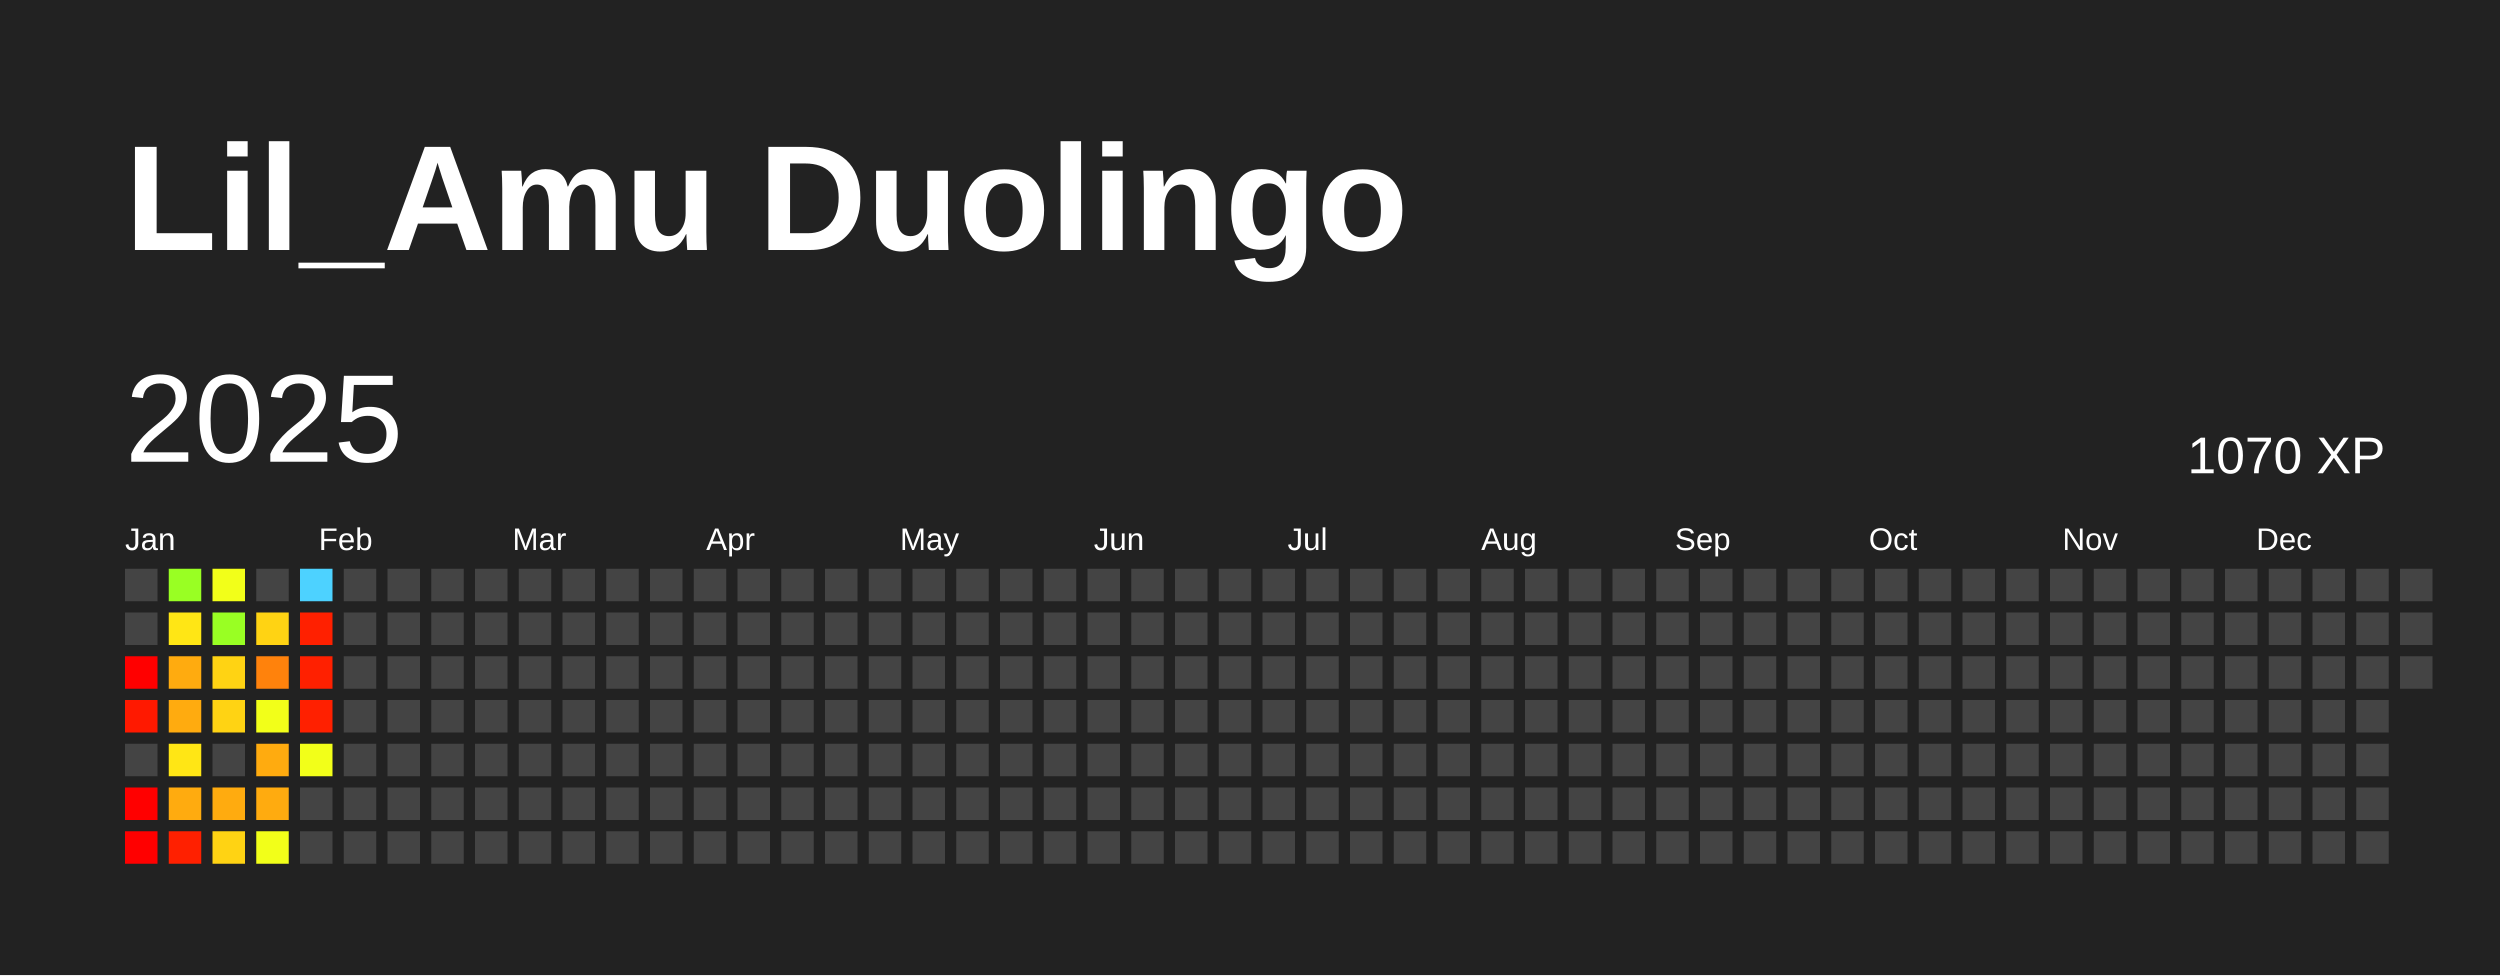
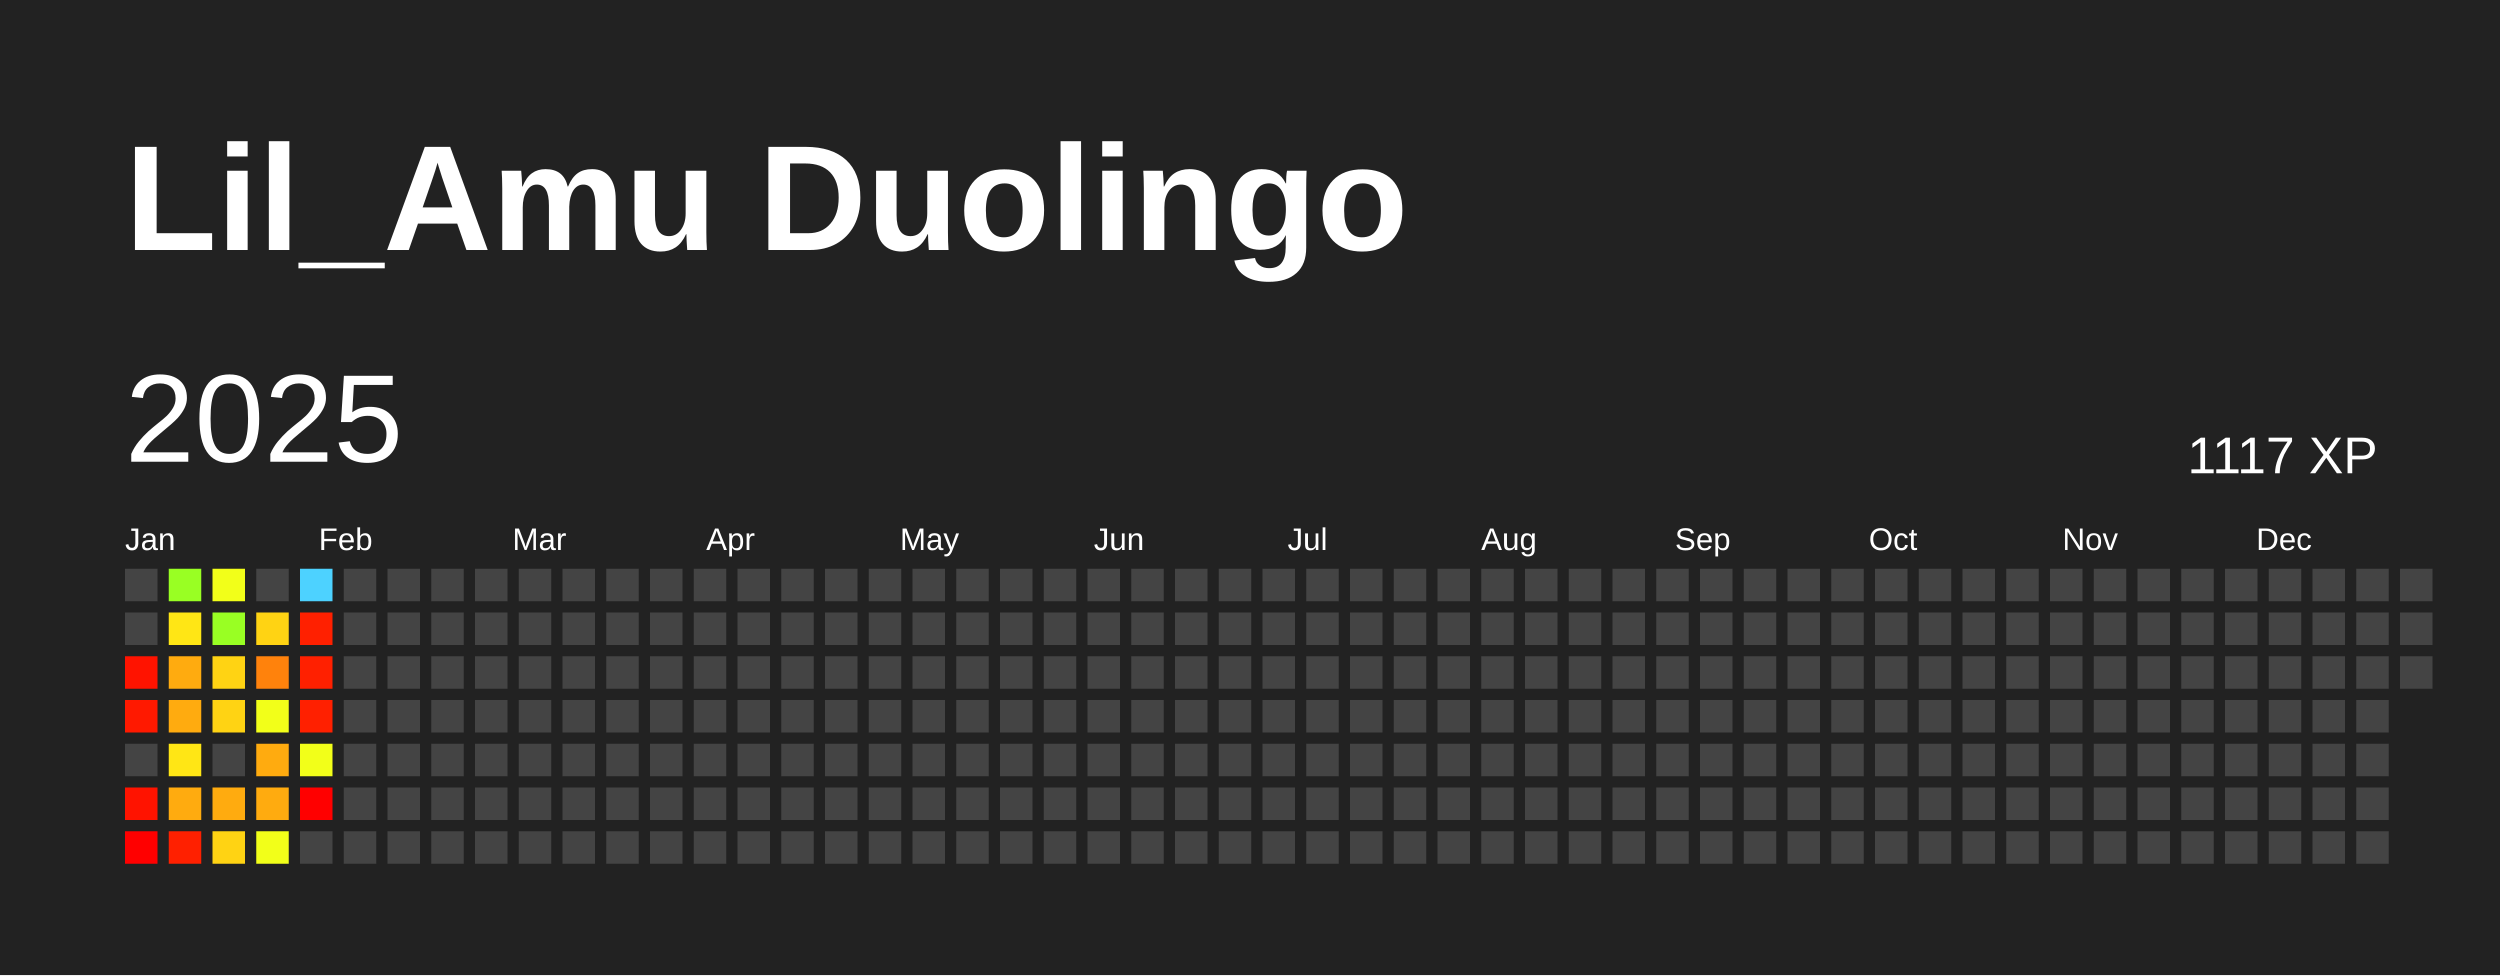
<svg xmlns="http://www.w3.org/2000/svg" baseProfile="full" height="78mm" version="1.1" viewBox="0,0,200,78" width="200mm">
  <defs />
  <rect fill="#222222" height="78" width="200" x="0" y="0" />
  <text fill="#FFFFFF" style="font-size:12px; font-family:Arial; font-weight:bold;" x="10" y="20">Lil_Amu Duolingo</text>
  <text dominant-baseline="hanging" fill="#FFFFFF" style="font-size:10.0px; font-family:Arial;" x="10" y="30">2025</text>
-   <text dominant-baseline="hanging" fill="#FFFFFF" style="font-size:4.125px; font-family:Arial;" x="175" y="35">1070 XP</text>
+   <text dominant-baseline="hanging" fill="#FFFFFF" style="font-size:4.125px; font-family:Arial;" x="175" y="35">1117 XP</text>
  <text fill="#FFFFFF" style="font-size:2.5px; font-family:Arial" x="10.0" y="44">Jan</text>
  <text fill="#FFFFFF" style="font-size:2.5px; font-family:Arial" x="25.5" y="44">Feb</text>
  <text fill="#FFFFFF" style="font-size:2.5px; font-family:Arial" x="41.0" y="44">Mar</text>
  <text fill="#FFFFFF" style="font-size:2.5px; font-family:Arial" x="56.5" y="44">Apr</text>
  <text fill="#FFFFFF" style="font-size:2.5px; font-family:Arial" x="72.0" y="44">May</text>
  <text fill="#FFFFFF" style="font-size:2.5px; font-family:Arial" x="87.5" y="44">Jun</text>
  <text fill="#FFFFFF" style="font-size:2.5px; font-family:Arial" x="103.0" y="44">Jul</text>
  <text fill="#FFFFFF" style="font-size:2.5px; font-family:Arial" x="118.5" y="44">Aug</text>
  <text fill="#FFFFFF" style="font-size:2.5px; font-family:Arial" x="134.0" y="44">Sep</text>
  <text fill="#FFFFFF" style="font-size:2.5px; font-family:Arial" x="149.5" y="44">Oct</text>
  <text fill="#FFFFFF" style="font-size:2.5px; font-family:Arial" x="165.0" y="44">Nov</text>
  <text fill="#FFFFFF" style="font-size:2.5px; font-family:Arial" x="180.5" y="44">Dec</text>
  <rect fill="#444444" height="2.6" width="2.6" x="10.0" y="45.5" />
  <rect fill="#444444" height="2.6" width="2.6" x="10.0" y="49.0" />
-   <rect fill="red" height="2.6" width="2.6" x="10.0" y="52.5" />
+   <rect fill="#ff1300" height="2.6" width="2.6" x="10.0" y="52.5" />
  <rect fill="#ff1900" height="2.6" width="2.6" x="10.0" y="56.0" />
  <rect fill="#444444" height="2.6" width="2.6" x="10.0" y="59.5" />
-   <rect fill="red" height="2.6" width="2.6" x="10.0" y="63.0" />
+   <rect fill="#ff1300" height="2.6" width="2.6" x="10.0" y="63.0" />
  <rect fill="red" height="2.6" width="2.6" x="10.0" y="66.5" />
  <rect fill="#99ff23" height="2.6" width="2.6" x="13.5" y="45.5" />
  <rect fill="#ffe615" height="2.6" width="2.6" x="13.5" y="49.0" />
  <rect fill="#ffab0f" height="2.6" width="2.6" x="13.5" y="52.5" />
  <rect fill="#ffab0f" height="2.6" width="2.6" x="13.5" y="56.0" />
  <rect fill="#ffe615" height="2.6" width="2.6" x="13.5" y="59.5" />
  <rect fill="#ffab0f" height="2.6" width="2.6" x="13.5" y="63.0" />
  <rect fill="#ff2000" height="2.6" width="2.6" x="13.5" y="66.5" />
  <rect fill="#f2ff19" height="2.6" width="2.6" x="17.0" y="45.5" />
  <rect fill="#99ff23" height="2.6" width="2.6" x="17.0" y="49.0" />
  <rect fill="#ffd313" height="2.6" width="2.6" x="17.0" y="52.5" />
  <rect fill="#ffd313" height="2.6" width="2.6" x="17.0" y="56.0" />
  <rect fill="#444444" height="2.6" width="2.6" x="17.0" y="59.5" />
  <rect fill="#ffab0f" height="2.6" width="2.6" x="17.0" y="63.0" />
  <rect fill="#ffd313" height="2.6" width="2.6" x="17.0" y="66.5" />
  <rect fill="#444444" height="2.6" width="2.6" x="20.5" y="45.5" />
  <rect fill="#ffd313" height="2.6" width="2.6" x="20.5" y="49.0" />
  <rect fill="#ff820c" height="2.6" width="2.6" x="20.5" y="52.5" />
  <rect fill="#f2ff19" height="2.6" width="2.6" x="20.5" y="56.0" />
  <rect fill="#ffab0f" height="2.6" width="2.6" x="20.5" y="59.5" />
  <rect fill="#ffab0f" height="2.6" width="2.6" x="20.5" y="63.0" />
  <rect fill="#f2ff19" height="2.6" width="2.6" x="20.5" y="66.5" />
  <rect fill="#4dd2ff" height="2.6" width="2.6" x="24.0" y="45.5" />
  <rect fill="#ff2000" height="2.6" width="2.6" x="24.0" y="49.0" />
  <rect fill="#ff2000" height="2.6" width="2.6" x="24.0" y="52.5" />
  <rect fill="#ff2000" height="2.6" width="2.6" x="24.0" y="56.0" />
  <rect fill="#f2ff19" height="2.6" width="2.6" x="24.0" y="59.5" />
-   <rect fill="#444444" height="2.6" width="2.6" x="24.0" y="63.0" />
+   <rect fill="red" height="2.6" width="2.6" x="24.0" y="63.0" />
  <rect fill="#444444" height="2.6" width="2.6" x="24.0" y="66.5" />
  <rect fill="#444444" height="2.6" width="2.6" x="27.5" y="45.5" />
  <rect fill="#444444" height="2.6" width="2.6" x="27.5" y="49.0" />
  <rect fill="#444444" height="2.6" width="2.6" x="27.5" y="52.5" />
  <rect fill="#444444" height="2.6" width="2.6" x="27.5" y="56.0" />
  <rect fill="#444444" height="2.6" width="2.6" x="27.5" y="59.5" />
  <rect fill="#444444" height="2.6" width="2.6" x="27.5" y="63.0" />
  <rect fill="#444444" height="2.6" width="2.6" x="27.5" y="66.5" />
  <rect fill="#444444" height="2.6" width="2.6" x="31.0" y="45.5" />
  <rect fill="#444444" height="2.6" width="2.6" x="31.0" y="49.0" />
  <rect fill="#444444" height="2.6" width="2.6" x="31.0" y="52.5" />
  <rect fill="#444444" height="2.6" width="2.6" x="31.0" y="56.0" />
  <rect fill="#444444" height="2.6" width="2.6" x="31.0" y="59.5" />
  <rect fill="#444444" height="2.6" width="2.6" x="31.0" y="63.0" />
  <rect fill="#444444" height="2.6" width="2.6" x="31.0" y="66.5" />
  <rect fill="#444444" height="2.6" width="2.6" x="34.5" y="45.5" />
  <rect fill="#444444" height="2.6" width="2.6" x="34.5" y="49.0" />
  <rect fill="#444444" height="2.6" width="2.6" x="34.5" y="52.5" />
  <rect fill="#444444" height="2.6" width="2.6" x="34.5" y="56.0" />
  <rect fill="#444444" height="2.6" width="2.6" x="34.5" y="59.5" />
  <rect fill="#444444" height="2.6" width="2.6" x="34.5" y="63.0" />
  <rect fill="#444444" height="2.6" width="2.6" x="34.5" y="66.5" />
  <rect fill="#444444" height="2.6" width="2.6" x="38.0" y="45.5" />
  <rect fill="#444444" height="2.6" width="2.6" x="38.0" y="49.0" />
  <rect fill="#444444" height="2.6" width="2.6" x="38.0" y="52.5" />
  <rect fill="#444444" height="2.6" width="2.6" x="38.0" y="56.0" />
  <rect fill="#444444" height="2.6" width="2.6" x="38.0" y="59.5" />
  <rect fill="#444444" height="2.6" width="2.6" x="38.0" y="63.0" />
  <rect fill="#444444" height="2.6" width="2.6" x="38.0" y="66.5" />
  <rect fill="#444444" height="2.6" width="2.6" x="41.5" y="45.5" />
  <rect fill="#444444" height="2.6" width="2.6" x="41.5" y="49.0" />
  <rect fill="#444444" height="2.6" width="2.6" x="41.5" y="52.5" />
  <rect fill="#444444" height="2.6" width="2.6" x="41.5" y="56.0" />
  <rect fill="#444444" height="2.6" width="2.6" x="41.5" y="59.5" />
  <rect fill="#444444" height="2.6" width="2.6" x="41.5" y="63.0" />
  <rect fill="#444444" height="2.6" width="2.6" x="41.5" y="66.5" />
  <rect fill="#444444" height="2.6" width="2.6" x="45.0" y="45.5" />
  <rect fill="#444444" height="2.6" width="2.6" x="45.0" y="49.0" />
  <rect fill="#444444" height="2.6" width="2.6" x="45.0" y="52.5" />
  <rect fill="#444444" height="2.6" width="2.6" x="45.0" y="56.0" />
  <rect fill="#444444" height="2.6" width="2.6" x="45.0" y="59.5" />
  <rect fill="#444444" height="2.6" width="2.6" x="45.0" y="63.0" />
  <rect fill="#444444" height="2.6" width="2.6" x="45.0" y="66.5" />
  <rect fill="#444444" height="2.6" width="2.6" x="48.5" y="45.5" />
  <rect fill="#444444" height="2.6" width="2.6" x="48.5" y="49.0" />
  <rect fill="#444444" height="2.6" width="2.6" x="48.5" y="52.5" />
  <rect fill="#444444" height="2.6" width="2.6" x="48.5" y="56.0" />
  <rect fill="#444444" height="2.6" width="2.6" x="48.5" y="59.5" />
  <rect fill="#444444" height="2.6" width="2.6" x="48.5" y="63.0" />
  <rect fill="#444444" height="2.6" width="2.6" x="48.5" y="66.5" />
  <rect fill="#444444" height="2.6" width="2.6" x="52.0" y="45.5" />
  <rect fill="#444444" height="2.6" width="2.6" x="52.0" y="49.0" />
  <rect fill="#444444" height="2.6" width="2.6" x="52.0" y="52.5" />
  <rect fill="#444444" height="2.6" width="2.6" x="52.0" y="56.0" />
  <rect fill="#444444" height="2.6" width="2.6" x="52.0" y="59.5" />
  <rect fill="#444444" height="2.6" width="2.6" x="52.0" y="63.0" />
  <rect fill="#444444" height="2.6" width="2.6" x="52.0" y="66.5" />
  <rect fill="#444444" height="2.6" width="2.6" x="55.5" y="45.5" />
  <rect fill="#444444" height="2.6" width="2.6" x="55.5" y="49.0" />
  <rect fill="#444444" height="2.6" width="2.6" x="55.5" y="52.5" />
  <rect fill="#444444" height="2.6" width="2.6" x="55.5" y="56.0" />
  <rect fill="#444444" height="2.6" width="2.6" x="55.5" y="59.5" />
  <rect fill="#444444" height="2.6" width="2.6" x="55.5" y="63.0" />
  <rect fill="#444444" height="2.6" width="2.6" x="55.5" y="66.5" />
  <rect fill="#444444" height="2.6" width="2.6" x="59.0" y="45.5" />
  <rect fill="#444444" height="2.6" width="2.6" x="59.0" y="49.0" />
  <rect fill="#444444" height="2.6" width="2.6" x="59.0" y="52.5" />
  <rect fill="#444444" height="2.6" width="2.6" x="59.0" y="56.0" />
  <rect fill="#444444" height="2.6" width="2.6" x="59.0" y="59.5" />
  <rect fill="#444444" height="2.6" width="2.6" x="59.0" y="63.0" />
  <rect fill="#444444" height="2.6" width="2.6" x="59.0" y="66.5" />
  <rect fill="#444444" height="2.6" width="2.6" x="62.5" y="45.5" />
  <rect fill="#444444" height="2.6" width="2.6" x="62.5" y="49.0" />
  <rect fill="#444444" height="2.6" width="2.6" x="62.5" y="52.5" />
  <rect fill="#444444" height="2.6" width="2.6" x="62.5" y="56.0" />
  <rect fill="#444444" height="2.6" width="2.6" x="62.5" y="59.5" />
  <rect fill="#444444" height="2.6" width="2.6" x="62.5" y="63.0" />
  <rect fill="#444444" height="2.6" width="2.6" x="62.5" y="66.5" />
  <rect fill="#444444" height="2.6" width="2.6" x="66.0" y="45.5" />
  <rect fill="#444444" height="2.6" width="2.6" x="66.0" y="49.0" />
  <rect fill="#444444" height="2.6" width="2.6" x="66.0" y="52.5" />
  <rect fill="#444444" height="2.6" width="2.6" x="66.0" y="56.0" />
  <rect fill="#444444" height="2.6" width="2.6" x="66.0" y="59.5" />
  <rect fill="#444444" height="2.6" width="2.6" x="66.0" y="63.0" />
  <rect fill="#444444" height="2.6" width="2.6" x="66.0" y="66.5" />
  <rect fill="#444444" height="2.6" width="2.6" x="69.5" y="45.5" />
  <rect fill="#444444" height="2.6" width="2.6" x="69.5" y="49.0" />
  <rect fill="#444444" height="2.6" width="2.6" x="69.5" y="52.5" />
  <rect fill="#444444" height="2.6" width="2.6" x="69.5" y="56.0" />
  <rect fill="#444444" height="2.6" width="2.6" x="69.5" y="59.5" />
  <rect fill="#444444" height="2.6" width="2.6" x="69.5" y="63.0" />
  <rect fill="#444444" height="2.6" width="2.6" x="69.5" y="66.5" />
  <rect fill="#444444" height="2.6" width="2.6" x="73.0" y="45.5" />
  <rect fill="#444444" height="2.6" width="2.6" x="73.0" y="49.0" />
  <rect fill="#444444" height="2.6" width="2.6" x="73.0" y="52.5" />
  <rect fill="#444444" height="2.6" width="2.6" x="73.0" y="56.0" />
  <rect fill="#444444" height="2.6" width="2.6" x="73.0" y="59.5" />
  <rect fill="#444444" height="2.6" width="2.6" x="73.0" y="63.0" />
  <rect fill="#444444" height="2.6" width="2.6" x="73.0" y="66.5" />
  <rect fill="#444444" height="2.6" width="2.6" x="76.5" y="45.5" />
  <rect fill="#444444" height="2.6" width="2.6" x="76.5" y="49.0" />
  <rect fill="#444444" height="2.6" width="2.6" x="76.5" y="52.5" />
  <rect fill="#444444" height="2.6" width="2.6" x="76.5" y="56.0" />
  <rect fill="#444444" height="2.6" width="2.6" x="76.5" y="59.5" />
  <rect fill="#444444" height="2.6" width="2.6" x="76.5" y="63.0" />
  <rect fill="#444444" height="2.6" width="2.6" x="76.5" y="66.5" />
  <rect fill="#444444" height="2.6" width="2.6" x="80.0" y="45.5" />
  <rect fill="#444444" height="2.6" width="2.6" x="80.0" y="49.0" />
  <rect fill="#444444" height="2.6" width="2.6" x="80.0" y="52.5" />
  <rect fill="#444444" height="2.6" width="2.6" x="80.0" y="56.0" />
  <rect fill="#444444" height="2.6" width="2.6" x="80.0" y="59.5" />
  <rect fill="#444444" height="2.6" width="2.6" x="80.0" y="63.0" />
  <rect fill="#444444" height="2.6" width="2.6" x="80.0" y="66.5" />
  <rect fill="#444444" height="2.6" width="2.6" x="83.5" y="45.5" />
  <rect fill="#444444" height="2.6" width="2.6" x="83.5" y="49.0" />
  <rect fill="#444444" height="2.6" width="2.6" x="83.5" y="52.5" />
  <rect fill="#444444" height="2.6" width="2.6" x="83.5" y="56.0" />
  <rect fill="#444444" height="2.6" width="2.6" x="83.5" y="59.5" />
  <rect fill="#444444" height="2.6" width="2.6" x="83.5" y="63.0" />
  <rect fill="#444444" height="2.6" width="2.6" x="83.5" y="66.5" />
  <rect fill="#444444" height="2.6" width="2.6" x="87.0" y="45.5" />
  <rect fill="#444444" height="2.6" width="2.6" x="87.0" y="49.0" />
  <rect fill="#444444" height="2.6" width="2.6" x="87.0" y="52.5" />
  <rect fill="#444444" height="2.6" width="2.6" x="87.0" y="56.0" />
  <rect fill="#444444" height="2.6" width="2.6" x="87.0" y="59.5" />
  <rect fill="#444444" height="2.6" width="2.6" x="87.0" y="63.0" />
  <rect fill="#444444" height="2.6" width="2.6" x="87.0" y="66.5" />
  <rect fill="#444444" height="2.6" width="2.6" x="90.5" y="45.5" />
  <rect fill="#444444" height="2.6" width="2.6" x="90.5" y="49.0" />
  <rect fill="#444444" height="2.6" width="2.6" x="90.5" y="52.5" />
  <rect fill="#444444" height="2.6" width="2.6" x="90.5" y="56.0" />
  <rect fill="#444444" height="2.6" width="2.6" x="90.5" y="59.5" />
  <rect fill="#444444" height="2.6" width="2.6" x="90.5" y="63.0" />
  <rect fill="#444444" height="2.6" width="2.6" x="90.5" y="66.5" />
  <rect fill="#444444" height="2.6" width="2.6" x="94.0" y="45.5" />
  <rect fill="#444444" height="2.6" width="2.6" x="94.0" y="49.0" />
  <rect fill="#444444" height="2.6" width="2.6" x="94.0" y="52.5" />
  <rect fill="#444444" height="2.6" width="2.6" x="94.0" y="56.0" />
  <rect fill="#444444" height="2.6" width="2.6" x="94.0" y="59.5" />
  <rect fill="#444444" height="2.6" width="2.6" x="94.0" y="63.0" />
  <rect fill="#444444" height="2.6" width="2.6" x="94.0" y="66.5" />
  <rect fill="#444444" height="2.6" width="2.6" x="97.5" y="45.5" />
  <rect fill="#444444" height="2.6" width="2.6" x="97.5" y="49.0" />
  <rect fill="#444444" height="2.6" width="2.6" x="97.5" y="52.5" />
  <rect fill="#444444" height="2.6" width="2.6" x="97.5" y="56.0" />
  <rect fill="#444444" height="2.6" width="2.6" x="97.5" y="59.5" />
  <rect fill="#444444" height="2.6" width="2.6" x="97.5" y="63.0" />
  <rect fill="#444444" height="2.6" width="2.6" x="97.5" y="66.5" />
  <rect fill="#444444" height="2.6" width="2.6" x="101.0" y="45.5" />
  <rect fill="#444444" height="2.6" width="2.6" x="101.0" y="49.0" />
  <rect fill="#444444" height="2.6" width="2.6" x="101.0" y="52.5" />
  <rect fill="#444444" height="2.6" width="2.6" x="101.0" y="56.0" />
  <rect fill="#444444" height="2.6" width="2.6" x="101.0" y="59.5" />
  <rect fill="#444444" height="2.6" width="2.6" x="101.0" y="63.0" />
  <rect fill="#444444" height="2.6" width="2.6" x="101.0" y="66.5" />
  <rect fill="#444444" height="2.6" width="2.6" x="104.5" y="45.5" />
  <rect fill="#444444" height="2.6" width="2.6" x="104.5" y="49.0" />
  <rect fill="#444444" height="2.6" width="2.6" x="104.5" y="52.5" />
  <rect fill="#444444" height="2.6" width="2.6" x="104.5" y="56.0" />
  <rect fill="#444444" height="2.6" width="2.6" x="104.5" y="59.5" />
  <rect fill="#444444" height="2.6" width="2.6" x="104.5" y="63.0" />
  <rect fill="#444444" height="2.6" width="2.6" x="104.5" y="66.5" />
  <rect fill="#444444" height="2.6" width="2.6" x="108.0" y="45.5" />
  <rect fill="#444444" height="2.6" width="2.6" x="108.0" y="49.0" />
  <rect fill="#444444" height="2.6" width="2.6" x="108.0" y="52.5" />
  <rect fill="#444444" height="2.6" width="2.6" x="108.0" y="56.0" />
  <rect fill="#444444" height="2.6" width="2.6" x="108.0" y="59.5" />
  <rect fill="#444444" height="2.6" width="2.6" x="108.0" y="63.0" />
  <rect fill="#444444" height="2.6" width="2.6" x="108.0" y="66.5" />
  <rect fill="#444444" height="2.6" width="2.6" x="111.5" y="45.5" />
  <rect fill="#444444" height="2.6" width="2.6" x="111.5" y="49.0" />
  <rect fill="#444444" height="2.6" width="2.6" x="111.5" y="52.5" />
  <rect fill="#444444" height="2.6" width="2.6" x="111.5" y="56.0" />
  <rect fill="#444444" height="2.6" width="2.6" x="111.5" y="59.5" />
  <rect fill="#444444" height="2.6" width="2.6" x="111.5" y="63.0" />
  <rect fill="#444444" height="2.6" width="2.6" x="111.5" y="66.5" />
  <rect fill="#444444" height="2.6" width="2.6" x="115.0" y="45.5" />
  <rect fill="#444444" height="2.6" width="2.6" x="115.0" y="49.0" />
  <rect fill="#444444" height="2.6" width="2.6" x="115.0" y="52.5" />
  <rect fill="#444444" height="2.6" width="2.6" x="115.0" y="56.0" />
  <rect fill="#444444" height="2.6" width="2.6" x="115.0" y="59.5" />
  <rect fill="#444444" height="2.6" width="2.6" x="115.0" y="63.0" />
  <rect fill="#444444" height="2.6" width="2.6" x="115.0" y="66.5" />
  <rect fill="#444444" height="2.6" width="2.6" x="118.5" y="45.5" />
  <rect fill="#444444" height="2.6" width="2.6" x="118.5" y="49.0" />
  <rect fill="#444444" height="2.6" width="2.6" x="118.5" y="52.5" />
  <rect fill="#444444" height="2.6" width="2.6" x="118.5" y="56.0" />
  <rect fill="#444444" height="2.6" width="2.6" x="118.5" y="59.5" />
  <rect fill="#444444" height="2.6" width="2.6" x="118.5" y="63.0" />
  <rect fill="#444444" height="2.6" width="2.6" x="118.5" y="66.5" />
  <rect fill="#444444" height="2.6" width="2.6" x="122.0" y="45.5" />
  <rect fill="#444444" height="2.6" width="2.6" x="122.0" y="49.0" />
  <rect fill="#444444" height="2.6" width="2.6" x="122.0" y="52.5" />
  <rect fill="#444444" height="2.6" width="2.6" x="122.0" y="56.0" />
  <rect fill="#444444" height="2.6" width="2.6" x="122.0" y="59.5" />
  <rect fill="#444444" height="2.6" width="2.6" x="122.0" y="63.0" />
  <rect fill="#444444" height="2.6" width="2.6" x="122.0" y="66.5" />
  <rect fill="#444444" height="2.6" width="2.6" x="125.5" y="45.5" />
  <rect fill="#444444" height="2.6" width="2.6" x="125.5" y="49.0" />
  <rect fill="#444444" height="2.6" width="2.6" x="125.5" y="52.5" />
  <rect fill="#444444" height="2.6" width="2.6" x="125.5" y="56.0" />
  <rect fill="#444444" height="2.6" width="2.6" x="125.5" y="59.5" />
  <rect fill="#444444" height="2.6" width="2.6" x="125.5" y="63.0" />
  <rect fill="#444444" height="2.6" width="2.6" x="125.5" y="66.5" />
  <rect fill="#444444" height="2.6" width="2.6" x="129.0" y="45.5" />
  <rect fill="#444444" height="2.6" width="2.6" x="129.0" y="49.0" />
  <rect fill="#444444" height="2.6" width="2.6" x="129.0" y="52.5" />
  <rect fill="#444444" height="2.6" width="2.6" x="129.0" y="56.0" />
  <rect fill="#444444" height="2.6" width="2.6" x="129.0" y="59.5" />
  <rect fill="#444444" height="2.6" width="2.6" x="129.0" y="63.0" />
  <rect fill="#444444" height="2.6" width="2.6" x="129.0" y="66.5" />
  <rect fill="#444444" height="2.6" width="2.6" x="132.5" y="45.5" />
  <rect fill="#444444" height="2.6" width="2.6" x="132.5" y="49.0" />
  <rect fill="#444444" height="2.6" width="2.6" x="132.5" y="52.5" />
  <rect fill="#444444" height="2.6" width="2.6" x="132.5" y="56.0" />
  <rect fill="#444444" height="2.6" width="2.6" x="132.5" y="59.5" />
  <rect fill="#444444" height="2.6" width="2.6" x="132.5" y="63.0" />
  <rect fill="#444444" height="2.6" width="2.6" x="132.5" y="66.5" />
  <rect fill="#444444" height="2.6" width="2.6" x="136.0" y="45.5" />
  <rect fill="#444444" height="2.6" width="2.6" x="136.0" y="49.0" />
  <rect fill="#444444" height="2.6" width="2.6" x="136.0" y="52.5" />
  <rect fill="#444444" height="2.6" width="2.6" x="136.0" y="56.0" />
  <rect fill="#444444" height="2.6" width="2.6" x="136.0" y="59.5" />
  <rect fill="#444444" height="2.6" width="2.6" x="136.0" y="63.0" />
  <rect fill="#444444" height="2.6" width="2.6" x="136.0" y="66.5" />
  <rect fill="#444444" height="2.6" width="2.6" x="139.5" y="45.5" />
  <rect fill="#444444" height="2.6" width="2.6" x="139.5" y="49.0" />
  <rect fill="#444444" height="2.6" width="2.6" x="139.5" y="52.5" />
  <rect fill="#444444" height="2.6" width="2.6" x="139.5" y="56.0" />
  <rect fill="#444444" height="2.6" width="2.6" x="139.5" y="59.5" />
  <rect fill="#444444" height="2.6" width="2.6" x="139.5" y="63.0" />
  <rect fill="#444444" height="2.6" width="2.6" x="139.5" y="66.5" />
  <rect fill="#444444" height="2.6" width="2.6" x="143.0" y="45.5" />
  <rect fill="#444444" height="2.6" width="2.6" x="143.0" y="49.0" />
  <rect fill="#444444" height="2.6" width="2.6" x="143.0" y="52.5" />
  <rect fill="#444444" height="2.6" width="2.6" x="143.0" y="56.0" />
  <rect fill="#444444" height="2.6" width="2.6" x="143.0" y="59.5" />
  <rect fill="#444444" height="2.6" width="2.6" x="143.0" y="63.0" />
  <rect fill="#444444" height="2.6" width="2.6" x="143.0" y="66.5" />
  <rect fill="#444444" height="2.6" width="2.6" x="146.5" y="45.5" />
  <rect fill="#444444" height="2.6" width="2.6" x="146.5" y="49.0" />
  <rect fill="#444444" height="2.6" width="2.6" x="146.5" y="52.5" />
  <rect fill="#444444" height="2.6" width="2.6" x="146.5" y="56.0" />
  <rect fill="#444444" height="2.6" width="2.6" x="146.5" y="59.5" />
  <rect fill="#444444" height="2.6" width="2.6" x="146.5" y="63.0" />
  <rect fill="#444444" height="2.6" width="2.6" x="146.5" y="66.5" />
  <rect fill="#444444" height="2.6" width="2.6" x="150.0" y="45.5" />
  <rect fill="#444444" height="2.6" width="2.6" x="150.0" y="49.0" />
  <rect fill="#444444" height="2.6" width="2.6" x="150.0" y="52.5" />
  <rect fill="#444444" height="2.6" width="2.6" x="150.0" y="56.0" />
  <rect fill="#444444" height="2.6" width="2.6" x="150.0" y="59.5" />
  <rect fill="#444444" height="2.6" width="2.6" x="150.0" y="63.0" />
  <rect fill="#444444" height="2.6" width="2.6" x="150.0" y="66.5" />
  <rect fill="#444444" height="2.6" width="2.6" x="153.5" y="45.5" />
  <rect fill="#444444" height="2.6" width="2.6" x="153.5" y="49.0" />
  <rect fill="#444444" height="2.6" width="2.6" x="153.5" y="52.5" />
  <rect fill="#444444" height="2.6" width="2.6" x="153.5" y="56.0" />
  <rect fill="#444444" height="2.6" width="2.6" x="153.5" y="59.5" />
  <rect fill="#444444" height="2.6" width="2.6" x="153.5" y="63.0" />
  <rect fill="#444444" height="2.6" width="2.6" x="153.5" y="66.5" />
  <rect fill="#444444" height="2.6" width="2.6" x="157.0" y="45.5" />
  <rect fill="#444444" height="2.6" width="2.6" x="157.0" y="49.0" />
  <rect fill="#444444" height="2.6" width="2.6" x="157.0" y="52.5" />
  <rect fill="#444444" height="2.6" width="2.6" x="157.0" y="56.0" />
  <rect fill="#444444" height="2.6" width="2.6" x="157.0" y="59.5" />
  <rect fill="#444444" height="2.6" width="2.6" x="157.0" y="63.0" />
  <rect fill="#444444" height="2.6" width="2.6" x="157.0" y="66.5" />
  <rect fill="#444444" height="2.6" width="2.6" x="160.5" y="45.5" />
  <rect fill="#444444" height="2.6" width="2.6" x="160.5" y="49.0" />
  <rect fill="#444444" height="2.6" width="2.6" x="160.5" y="52.5" />
  <rect fill="#444444" height="2.6" width="2.6" x="160.5" y="56.0" />
  <rect fill="#444444" height="2.6" width="2.6" x="160.5" y="59.5" />
  <rect fill="#444444" height="2.6" width="2.6" x="160.5" y="63.0" />
  <rect fill="#444444" height="2.6" width="2.6" x="160.5" y="66.5" />
  <rect fill="#444444" height="2.6" width="2.6" x="164.0" y="45.5" />
  <rect fill="#444444" height="2.6" width="2.6" x="164.0" y="49.0" />
  <rect fill="#444444" height="2.6" width="2.6" x="164.0" y="52.5" />
  <rect fill="#444444" height="2.6" width="2.6" x="164.0" y="56.0" />
  <rect fill="#444444" height="2.6" width="2.6" x="164.0" y="59.5" />
  <rect fill="#444444" height="2.6" width="2.6" x="164.0" y="63.0" />
  <rect fill="#444444" height="2.6" width="2.6" x="164.0" y="66.5" />
  <rect fill="#444444" height="2.6" width="2.6" x="167.5" y="45.5" />
  <rect fill="#444444" height="2.6" width="2.6" x="167.5" y="49.0" />
  <rect fill="#444444" height="2.6" width="2.6" x="167.5" y="52.5" />
  <rect fill="#444444" height="2.6" width="2.6" x="167.5" y="56.0" />
  <rect fill="#444444" height="2.6" width="2.6" x="167.5" y="59.5" />
  <rect fill="#444444" height="2.6" width="2.6" x="167.5" y="63.0" />
  <rect fill="#444444" height="2.6" width="2.6" x="167.5" y="66.5" />
  <rect fill="#444444" height="2.6" width="2.6" x="171.0" y="45.5" />
  <rect fill="#444444" height="2.6" width="2.6" x="171.0" y="49.0" />
  <rect fill="#444444" height="2.6" width="2.6" x="171.0" y="52.5" />
  <rect fill="#444444" height="2.6" width="2.6" x="171.0" y="56.0" />
  <rect fill="#444444" height="2.6" width="2.6" x="171.0" y="59.5" />
  <rect fill="#444444" height="2.6" width="2.6" x="171.0" y="63.0" />
  <rect fill="#444444" height="2.6" width="2.6" x="171.0" y="66.5" />
  <rect fill="#444444" height="2.6" width="2.6" x="174.5" y="45.5" />
  <rect fill="#444444" height="2.6" width="2.6" x="174.5" y="49.0" />
  <rect fill="#444444" height="2.6" width="2.6" x="174.5" y="52.5" />
  <rect fill="#444444" height="2.6" width="2.6" x="174.5" y="56.0" />
  <rect fill="#444444" height="2.6" width="2.6" x="174.5" y="59.5" />
  <rect fill="#444444" height="2.6" width="2.6" x="174.5" y="63.0" />
  <rect fill="#444444" height="2.6" width="2.6" x="174.5" y="66.5" />
  <rect fill="#444444" height="2.6" width="2.6" x="178.0" y="45.5" />
  <rect fill="#444444" height="2.6" width="2.6" x="178.0" y="49.0" />
  <rect fill="#444444" height="2.6" width="2.6" x="178.0" y="52.5" />
  <rect fill="#444444" height="2.6" width="2.6" x="178.0" y="56.0" />
  <rect fill="#444444" height="2.6" width="2.6" x="178.0" y="59.5" />
  <rect fill="#444444" height="2.6" width="2.6" x="178.0" y="63.0" />
  <rect fill="#444444" height="2.6" width="2.6" x="178.0" y="66.5" />
  <rect fill="#444444" height="2.6" width="2.6" x="181.5" y="45.5" />
  <rect fill="#444444" height="2.6" width="2.6" x="181.5" y="49.0" />
  <rect fill="#444444" height="2.6" width="2.6" x="181.5" y="52.5" />
  <rect fill="#444444" height="2.6" width="2.6" x="181.5" y="56.0" />
  <rect fill="#444444" height="2.6" width="2.6" x="181.5" y="59.5" />
  <rect fill="#444444" height="2.6" width="2.6" x="181.5" y="63.0" />
  <rect fill="#444444" height="2.6" width="2.6" x="181.5" y="66.5" />
  <rect fill="#444444" height="2.6" width="2.6" x="185.0" y="45.5" />
  <rect fill="#444444" height="2.6" width="2.6" x="185.0" y="49.0" />
  <rect fill="#444444" height="2.6" width="2.6" x="185.0" y="52.5" />
  <rect fill="#444444" height="2.6" width="2.6" x="185.0" y="56.0" />
  <rect fill="#444444" height="2.6" width="2.6" x="185.0" y="59.5" />
  <rect fill="#444444" height="2.6" width="2.6" x="185.0" y="63.0" />
  <rect fill="#444444" height="2.6" width="2.6" x="185.0" y="66.5" />
  <rect fill="#444444" height="2.6" width="2.6" x="188.5" y="45.5" />
  <rect fill="#444444" height="2.6" width="2.6" x="188.5" y="49.0" />
  <rect fill="#444444" height="2.6" width="2.6" x="188.5" y="52.5" />
  <rect fill="#444444" height="2.6" width="2.6" x="188.5" y="56.0" />
  <rect fill="#444444" height="2.6" width="2.6" x="188.5" y="59.5" />
  <rect fill="#444444" height="2.6" width="2.6" x="188.5" y="63.0" />
  <rect fill="#444444" height="2.6" width="2.6" x="188.5" y="66.5" />
  <rect fill="#444444" height="2.6" width="2.6" x="192.0" y="45.5" />
  <rect fill="#444444" height="2.6" width="2.6" x="192.0" y="49.0" />
  <rect fill="#444444" height="2.6" width="2.6" x="192.0" y="52.5" />
</svg>
